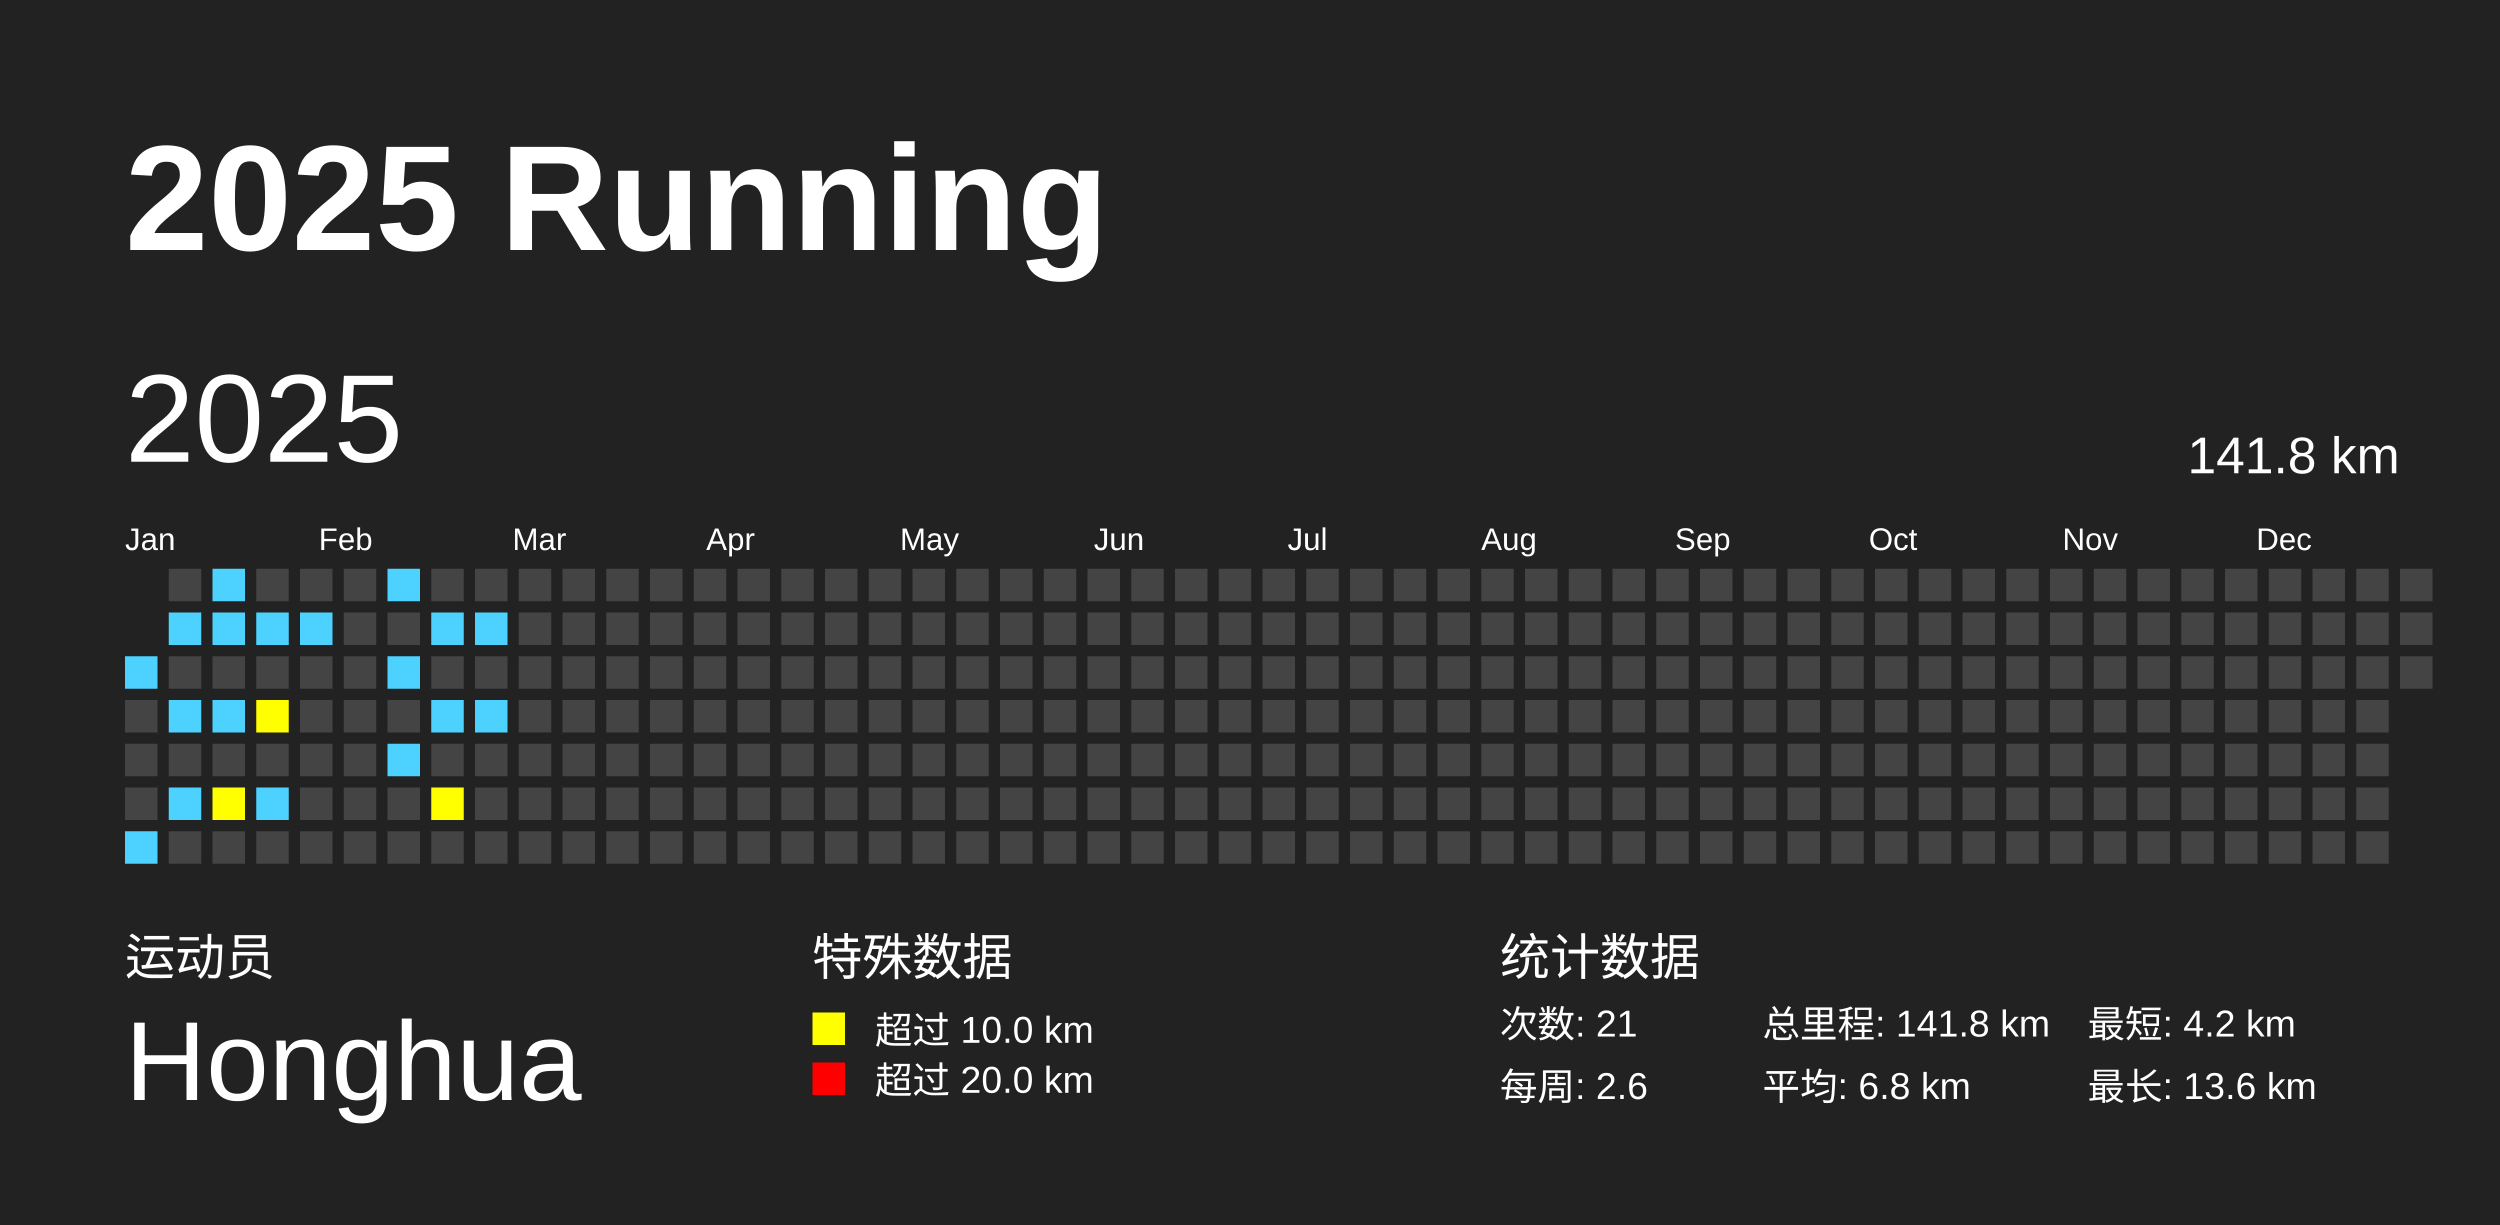
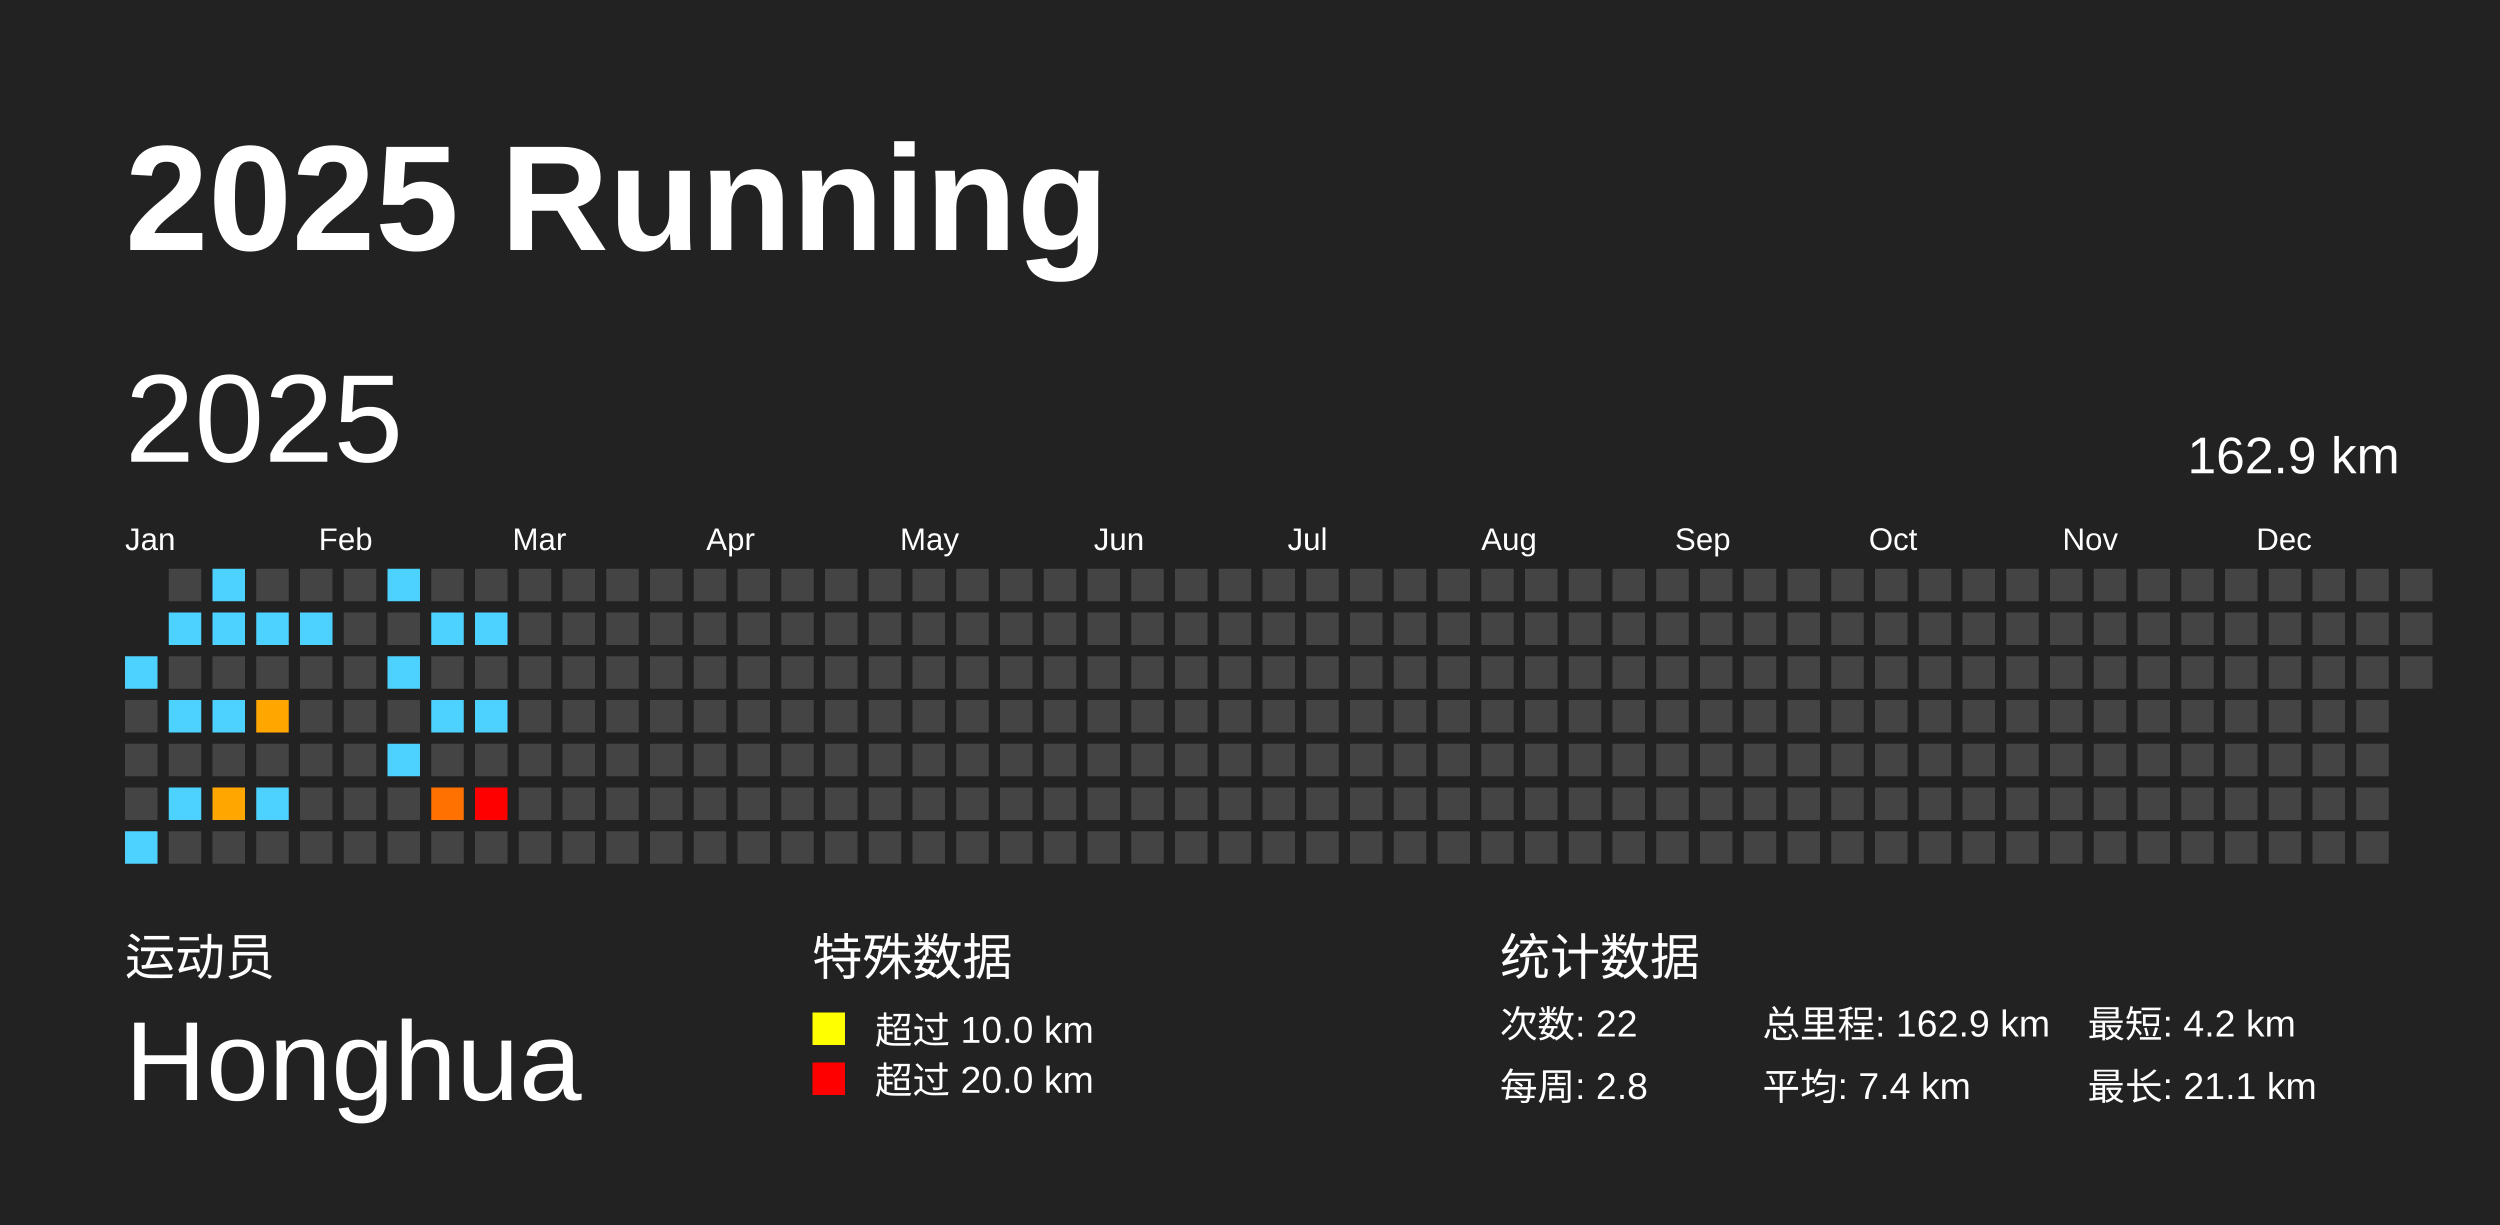
<svg xmlns="http://www.w3.org/2000/svg" baseProfile="full" height="98mm" version="1.1" viewBox="0,0,200,98" width="200mm">
  <defs />
  <rect fill="#222222" height="98" width="200" x="0" y="0" />
  <text fill="#FFFFFF" style="font-size:12px; font-family:Arial; font-weight:bold;" x="10" y="20">2025 Running</text>
  <text fill="#FFFFFF" style="font-size:4px; font-family:Arial" x="10" y="78">运动员</text>
  <text fill="#FFFFFF" style="font-size:9px; font-family:Arial" x="10" y="88">Honghua</text>
  <text fill="#FFFFFF" style="font-size:4px; font-family:Arial" x="65" y="78">特殊数据</text>
  <rect fill="yellow" height="2.6" width="2.6" x="65" y="81" />
  <text fill="#FFFFFF" style="font-size:3px; font-family:Arial" x="70" y="83.5">超过 10.0 km</text>
  <rect fill="red" height="2.6" width="2.6" x="65" y="85" />
  <text fill="#FFFFFF" style="font-size:3px; font-family:Arial" x="70" y="87.5">超过 20.0 km</text>
  <text fill="#FFFFFF" style="font-size:4px; font-family:Arial" x="120" y="78">统计数据</text>
-   <text fill="#FFFFFF" style="font-size:3px; font-family:Arial" x="120" y="83">次数: 21</text>
-   <text fill="#FFFFFF" style="font-size:3px; font-family:Arial" x="120" y="88">每周: 2.6</text>
-   <text fill="#FFFFFF" style="font-size:3px; font-family:Arial" x="141" y="83">总里程: 141.8 km</text>
-   <text fill="#FFFFFF" style="font-size:3px; font-family:Arial" x="141" y="88">平均: 6.8 km</text>
+   <text fill="#FFFFFF" style="font-size:3px; font-family:Arial" x="120" y="83">次数: 22</text>
+   <text fill="#FFFFFF" style="font-size:3px; font-family:Arial" x="120" y="88">每周: 2.8</text>
+   <text fill="#FFFFFF" style="font-size:3px; font-family:Arial" x="141" y="83">总里程: 162.9 km</text>
+   <text fill="#FFFFFF" style="font-size:3px; font-family:Arial" x="141" y="88">平均: 7.4 km</text>
  <text fill="#FFFFFF" style="font-size:3px; font-family:Arial" x="167" y="83">最短: 4.2 km</text>
-   <text fill="#FFFFFF" style="font-size:3px; font-family:Arial" x="167" y="88">最长: 13.6 km</text>
+   <text fill="#FFFFFF" style="font-size:3px; font-family:Arial" x="167" y="88">最长: 21.1 km</text>
  <text dominant-baseline="hanging" fill="#FFFFFF" style="font-size:10.0px; font-family:Arial;" x="10" y="30">2025</text>
-   <text dominant-baseline="hanging" fill="#FFFFFF" style="font-size:4.125px; font-family:Arial;" x="175" y="35">141.8 km</text>
+   <text dominant-baseline="hanging" fill="#FFFFFF" style="font-size:4.125px; font-family:Arial;" x="175" y="35">162.9 km</text>
  <text fill="#FFFFFF" style="font-size:2.5px; font-family:Arial" x="10.0" y="44">Jan</text>
  <text fill="#FFFFFF" style="font-size:2.5px; font-family:Arial" x="25.5" y="44">Feb</text>
  <text fill="#FFFFFF" style="font-size:2.5px; font-family:Arial" x="41.0" y="44">Mar</text>
  <text fill="#FFFFFF" style="font-size:2.5px; font-family:Arial" x="56.5" y="44">Apr</text>
  <text fill="#FFFFFF" style="font-size:2.5px; font-family:Arial" x="72.0" y="44">May</text>
  <text fill="#FFFFFF" style="font-size:2.5px; font-family:Arial" x="87.5" y="44">Jun</text>
  <text fill="#FFFFFF" style="font-size:2.5px; font-family:Arial" x="103.0" y="44">Jul</text>
  <text fill="#FFFFFF" style="font-size:2.5px; font-family:Arial" x="118.5" y="44">Aug</text>
  <text fill="#FFFFFF" style="font-size:2.5px; font-family:Arial" x="134.0" y="44">Sep</text>
  <text fill="#FFFFFF" style="font-size:2.5px; font-family:Arial" x="149.5" y="44">Oct</text>
  <text fill="#FFFFFF" style="font-size:2.5px; font-family:Arial" x="165.0" y="44">Nov</text>
  <text fill="#FFFFFF" style="font-size:2.5px; font-family:Arial" x="180.5" y="44">Dec</text>
-   <rect fill="#4DD2FF" height="2.6" width="2.6" x="10.0" y="52.5" />
+   <rect fill="#4dd2ff" height="2.6" width="2.6" x="10.0" y="52.5" />
  <rect fill="#444444" height="2.6" width="2.6" x="10.0" y="56.0" />
  <rect fill="#444444" height="2.6" width="2.6" x="10.0" y="59.5" />
  <rect fill="#444444" height="2.6" width="2.6" x="10.0" y="63.0" />
-   <rect fill="#4DD2FF" height="2.6" width="2.6" x="10.0" y="66.5" />
+   <rect fill="#4dd2ff" height="2.6" width="2.6" x="10.0" y="66.5" />
  <rect fill="#444444" height="2.6" width="2.6" x="13.5" y="45.5" />
-   <rect fill="#4DD2FF" height="2.6" width="2.6" x="13.5" y="49.0" />
+   <rect fill="#4dd2ff" height="2.6" width="2.6" x="13.5" y="49.0" />
  <rect fill="#444444" height="2.6" width="2.6" x="13.5" y="52.5" />
-   <rect fill="#4DD2FF" height="2.6" width="2.6" x="13.5" y="56.0" />
+   <rect fill="#4dd2ff" height="2.6" width="2.6" x="13.5" y="56.0" />
  <rect fill="#444444" height="2.6" width="2.6" x="13.5" y="59.5" />
-   <rect fill="#4DD2FF" height="2.6" width="2.6" x="13.5" y="63.0" />
+   <rect fill="#4dd2ff" height="2.6" width="2.6" x="13.5" y="63.0" />
  <rect fill="#444444" height="2.6" width="2.6" x="13.5" y="66.5" />
-   <rect fill="#4DD2FF" height="2.6" width="2.6" x="17.0" y="45.5" />
-   <rect fill="#4DD2FF" height="2.6" width="2.6" x="17.0" y="49.0" />
+   <rect fill="#4dd2ff" height="2.6" width="2.6" x="17.0" y="45.5" />
+   <rect fill="#4dd2ff" height="2.6" width="2.6" x="17.0" y="49.0" />
  <rect fill="#444444" height="2.6" width="2.6" x="17.0" y="52.5" />
-   <rect fill="#4DD2FF" height="2.6" width="2.6" x="17.0" y="56.0" />
+   <rect fill="#4dd2ff" height="2.6" width="2.6" x="17.0" y="56.0" />
  <rect fill="#444444" height="2.6" width="2.6" x="17.0" y="59.5" />
-   <rect fill="yellow" height="2.6" width="2.6" x="17.0" y="63.0" />
+   <rect fill="#ffa600" height="2.6" width="2.6" x="17.0" y="63.0" />
  <rect fill="#444444" height="2.6" width="2.6" x="17.0" y="66.5" />
  <rect fill="#444444" height="2.6" width="2.6" x="20.5" y="45.5" />
-   <rect fill="#4DD2FF" height="2.6" width="2.6" x="20.5" y="49.0" />
+   <rect fill="#4dd2ff" height="2.6" width="2.6" x="20.5" y="49.0" />
  <rect fill="#444444" height="2.6" width="2.6" x="20.5" y="52.5" />
-   <rect fill="yellow" height="2.6" width="2.6" x="20.5" y="56.0" />
+   <rect fill="#ffa600" height="2.6" width="2.6" x="20.5" y="56.0" />
  <rect fill="#444444" height="2.6" width="2.6" x="20.5" y="59.5" />
-   <rect fill="#4DD2FF" height="2.6" width="2.6" x="20.5" y="63.0" />
+   <rect fill="#4dd2ff" height="2.6" width="2.6" x="20.5" y="63.0" />
  <rect fill="#444444" height="2.6" width="2.6" x="20.5" y="66.5" />
  <rect fill="#444444" height="2.6" width="2.6" x="24.0" y="45.5" />
-   <rect fill="#4DD2FF" height="2.6" width="2.6" x="24.0" y="49.0" />
+   <rect fill="#4dd2ff" height="2.6" width="2.6" x="24.0" y="49.0" />
  <rect fill="#444444" height="2.6" width="2.6" x="24.0" y="52.5" />
  <rect fill="#444444" height="2.6" width="2.6" x="24.0" y="56.0" />
  <rect fill="#444444" height="2.6" width="2.6" x="24.0" y="59.5" />
  <rect fill="#444444" height="2.6" width="2.6" x="24.0" y="63.0" />
  <rect fill="#444444" height="2.6" width="2.6" x="24.0" y="66.5" />
  <rect fill="#444444" height="2.6" width="2.6" x="27.5" y="45.5" />
  <rect fill="#444444" height="2.6" width="2.6" x="27.5" y="49.0" />
  <rect fill="#444444" height="2.6" width="2.6" x="27.5" y="52.5" />
  <rect fill="#444444" height="2.6" width="2.6" x="27.5" y="56.0" />
  <rect fill="#444444" height="2.6" width="2.6" x="27.5" y="59.5" />
  <rect fill="#444444" height="2.6" width="2.6" x="27.5" y="63.0" />
  <rect fill="#444444" height="2.6" width="2.6" x="27.5" y="66.5" />
-   <rect fill="#4DD2FF" height="2.6" width="2.6" x="31.0" y="45.5" />
+   <rect fill="#4dd2ff" height="2.6" width="2.6" x="31.0" y="45.5" />
  <rect fill="#444444" height="2.6" width="2.6" x="31.0" y="49.0" />
-   <rect fill="#4DD2FF" height="2.6" width="2.6" x="31.0" y="52.5" />
+   <rect fill="#4dd2ff" height="2.6" width="2.6" x="31.0" y="52.5" />
  <rect fill="#444444" height="2.6" width="2.6" x="31.0" y="56.0" />
-   <rect fill="#4DD2FF" height="2.6" width="2.6" x="31.0" y="59.5" />
+   <rect fill="#4dd2ff" height="2.6" width="2.6" x="31.0" y="59.5" />
  <rect fill="#444444" height="2.6" width="2.6" x="31.0" y="63.0" />
  <rect fill="#444444" height="2.6" width="2.6" x="31.0" y="66.5" />
  <rect fill="#444444" height="2.6" width="2.6" x="34.5" y="45.5" />
-   <rect fill="#4DD2FF" height="2.6" width="2.6" x="34.5" y="49.0" />
+   <rect fill="#4dd2ff" height="2.6" width="2.6" x="34.5" y="49.0" />
  <rect fill="#444444" height="2.6" width="2.6" x="34.5" y="52.5" />
-   <rect fill="#4DD2FF" height="2.6" width="2.6" x="34.5" y="56.0" />
+   <rect fill="#4dd2ff" height="2.6" width="2.6" x="34.5" y="56.0" />
  <rect fill="#444444" height="2.6" width="2.6" x="34.5" y="59.5" />
-   <rect fill="yellow" height="2.6" width="2.6" x="34.5" y="63.0" />
+   <rect fill="#ff7100" height="2.6" width="2.6" x="34.5" y="63.0" />
  <rect fill="#444444" height="2.6" width="2.6" x="34.5" y="66.5" />
  <rect fill="#444444" height="2.6" width="2.6" x="38.0" y="45.5" />
-   <rect fill="#4DD2FF" height="2.6" width="2.6" x="38.0" y="49.0" />
+   <rect fill="#4dd2ff" height="2.6" width="2.6" x="38.0" y="49.0" />
  <rect fill="#444444" height="2.6" width="2.6" x="38.0" y="52.5" />
-   <rect fill="#4DD2FF" height="2.6" width="2.6" x="38.0" y="56.0" />
+   <rect fill="#4dd2ff" height="2.6" width="2.6" x="38.0" y="56.0" />
  <rect fill="#444444" height="2.6" width="2.6" x="38.0" y="59.5" />
-   <rect fill="#444444" height="2.6" width="2.6" x="38.0" y="63.0" />
+   <rect fill="red" height="2.6" width="2.6" x="38.0" y="63.0" />
  <rect fill="#444444" height="2.6" width="2.6" x="38.0" y="66.5" />
  <rect fill="#444444" height="2.6" width="2.6" x="41.5" y="45.5" />
  <rect fill="#444444" height="2.6" width="2.6" x="41.5" y="49.0" />
  <rect fill="#444444" height="2.6" width="2.6" x="41.5" y="52.5" />
  <rect fill="#444444" height="2.6" width="2.6" x="41.5" y="56.0" />
  <rect fill="#444444" height="2.6" width="2.6" x="41.5" y="59.5" />
  <rect fill="#444444" height="2.6" width="2.6" x="41.5" y="63.0" />
  <rect fill="#444444" height="2.6" width="2.6" x="41.5" y="66.5" />
  <rect fill="#444444" height="2.6" width="2.6" x="45.0" y="45.5" />
  <rect fill="#444444" height="2.6" width="2.6" x="45.0" y="49.0" />
  <rect fill="#444444" height="2.6" width="2.6" x="45.0" y="52.5" />
  <rect fill="#444444" height="2.6" width="2.6" x="45.0" y="56.0" />
  <rect fill="#444444" height="2.6" width="2.6" x="45.0" y="59.5" />
  <rect fill="#444444" height="2.6" width="2.6" x="45.0" y="63.0" />
  <rect fill="#444444" height="2.6" width="2.6" x="45.0" y="66.5" />
  <rect fill="#444444" height="2.6" width="2.6" x="48.5" y="45.5" />
  <rect fill="#444444" height="2.6" width="2.6" x="48.5" y="49.0" />
  <rect fill="#444444" height="2.6" width="2.6" x="48.5" y="52.5" />
  <rect fill="#444444" height="2.6" width="2.6" x="48.5" y="56.0" />
  <rect fill="#444444" height="2.6" width="2.6" x="48.5" y="59.5" />
  <rect fill="#444444" height="2.6" width="2.6" x="48.5" y="63.0" />
  <rect fill="#444444" height="2.6" width="2.6" x="48.5" y="66.5" />
  <rect fill="#444444" height="2.6" width="2.6" x="52.0" y="45.5" />
  <rect fill="#444444" height="2.6" width="2.6" x="52.0" y="49.0" />
  <rect fill="#444444" height="2.6" width="2.6" x="52.0" y="52.5" />
  <rect fill="#444444" height="2.6" width="2.6" x="52.0" y="56.0" />
  <rect fill="#444444" height="2.6" width="2.6" x="52.0" y="59.5" />
  <rect fill="#444444" height="2.6" width="2.6" x="52.0" y="63.0" />
  <rect fill="#444444" height="2.6" width="2.6" x="52.0" y="66.5" />
  <rect fill="#444444" height="2.6" width="2.6" x="55.5" y="45.5" />
  <rect fill="#444444" height="2.6" width="2.6" x="55.5" y="49.0" />
  <rect fill="#444444" height="2.6" width="2.6" x="55.5" y="52.5" />
  <rect fill="#444444" height="2.6" width="2.6" x="55.5" y="56.0" />
  <rect fill="#444444" height="2.6" width="2.6" x="55.5" y="59.5" />
  <rect fill="#444444" height="2.6" width="2.6" x="55.5" y="63.0" />
  <rect fill="#444444" height="2.6" width="2.6" x="55.5" y="66.5" />
  <rect fill="#444444" height="2.6" width="2.6" x="59.0" y="45.5" />
  <rect fill="#444444" height="2.6" width="2.6" x="59.0" y="49.0" />
  <rect fill="#444444" height="2.6" width="2.6" x="59.0" y="52.5" />
  <rect fill="#444444" height="2.6" width="2.6" x="59.0" y="56.0" />
  <rect fill="#444444" height="2.6" width="2.6" x="59.0" y="59.5" />
  <rect fill="#444444" height="2.6" width="2.6" x="59.0" y="63.0" />
  <rect fill="#444444" height="2.6" width="2.6" x="59.0" y="66.5" />
  <rect fill="#444444" height="2.6" width="2.6" x="62.5" y="45.5" />
  <rect fill="#444444" height="2.6" width="2.6" x="62.5" y="49.0" />
  <rect fill="#444444" height="2.6" width="2.6" x="62.5" y="52.5" />
  <rect fill="#444444" height="2.6" width="2.6" x="62.5" y="56.0" />
  <rect fill="#444444" height="2.6" width="2.6" x="62.5" y="59.5" />
  <rect fill="#444444" height="2.6" width="2.6" x="62.5" y="63.0" />
  <rect fill="#444444" height="2.6" width="2.6" x="62.5" y="66.5" />
  <rect fill="#444444" height="2.6" width="2.6" x="66.0" y="45.5" />
  <rect fill="#444444" height="2.6" width="2.6" x="66.0" y="49.0" />
  <rect fill="#444444" height="2.6" width="2.6" x="66.0" y="52.5" />
  <rect fill="#444444" height="2.6" width="2.6" x="66.0" y="56.0" />
  <rect fill="#444444" height="2.6" width="2.6" x="66.0" y="59.5" />
  <rect fill="#444444" height="2.6" width="2.6" x="66.0" y="63.0" />
  <rect fill="#444444" height="2.6" width="2.6" x="66.0" y="66.5" />
  <rect fill="#444444" height="2.6" width="2.6" x="69.5" y="45.5" />
  <rect fill="#444444" height="2.6" width="2.6" x="69.5" y="49.0" />
  <rect fill="#444444" height="2.6" width="2.6" x="69.5" y="52.5" />
  <rect fill="#444444" height="2.6" width="2.6" x="69.5" y="56.0" />
  <rect fill="#444444" height="2.6" width="2.6" x="69.5" y="59.5" />
  <rect fill="#444444" height="2.6" width="2.6" x="69.5" y="63.0" />
  <rect fill="#444444" height="2.6" width="2.6" x="69.5" y="66.5" />
  <rect fill="#444444" height="2.6" width="2.6" x="73.0" y="45.5" />
  <rect fill="#444444" height="2.6" width="2.6" x="73.0" y="49.0" />
  <rect fill="#444444" height="2.6" width="2.6" x="73.0" y="52.5" />
  <rect fill="#444444" height="2.6" width="2.6" x="73.0" y="56.0" />
  <rect fill="#444444" height="2.6" width="2.6" x="73.0" y="59.5" />
  <rect fill="#444444" height="2.6" width="2.6" x="73.0" y="63.0" />
  <rect fill="#444444" height="2.6" width="2.6" x="73.0" y="66.5" />
  <rect fill="#444444" height="2.6" width="2.6" x="76.5" y="45.5" />
  <rect fill="#444444" height="2.6" width="2.6" x="76.5" y="49.0" />
  <rect fill="#444444" height="2.6" width="2.6" x="76.5" y="52.5" />
  <rect fill="#444444" height="2.6" width="2.6" x="76.5" y="56.0" />
  <rect fill="#444444" height="2.6" width="2.6" x="76.5" y="59.5" />
  <rect fill="#444444" height="2.6" width="2.6" x="76.5" y="63.0" />
  <rect fill="#444444" height="2.6" width="2.6" x="76.5" y="66.5" />
  <rect fill="#444444" height="2.6" width="2.6" x="80.0" y="45.5" />
  <rect fill="#444444" height="2.6" width="2.6" x="80.0" y="49.0" />
  <rect fill="#444444" height="2.6" width="2.6" x="80.0" y="52.5" />
  <rect fill="#444444" height="2.6" width="2.6" x="80.0" y="56.0" />
  <rect fill="#444444" height="2.6" width="2.6" x="80.0" y="59.5" />
  <rect fill="#444444" height="2.6" width="2.6" x="80.0" y="63.0" />
  <rect fill="#444444" height="2.6" width="2.6" x="80.0" y="66.5" />
  <rect fill="#444444" height="2.6" width="2.6" x="83.5" y="45.5" />
  <rect fill="#444444" height="2.6" width="2.6" x="83.5" y="49.0" />
  <rect fill="#444444" height="2.6" width="2.6" x="83.5" y="52.5" />
  <rect fill="#444444" height="2.6" width="2.6" x="83.5" y="56.0" />
  <rect fill="#444444" height="2.6" width="2.6" x="83.5" y="59.5" />
  <rect fill="#444444" height="2.6" width="2.6" x="83.5" y="63.0" />
  <rect fill="#444444" height="2.6" width="2.6" x="83.5" y="66.5" />
  <rect fill="#444444" height="2.6" width="2.6" x="87.0" y="45.5" />
  <rect fill="#444444" height="2.6" width="2.6" x="87.0" y="49.0" />
  <rect fill="#444444" height="2.6" width="2.6" x="87.0" y="52.5" />
  <rect fill="#444444" height="2.6" width="2.6" x="87.0" y="56.0" />
  <rect fill="#444444" height="2.6" width="2.6" x="87.0" y="59.5" />
  <rect fill="#444444" height="2.6" width="2.6" x="87.0" y="63.0" />
  <rect fill="#444444" height="2.6" width="2.6" x="87.0" y="66.5" />
  <rect fill="#444444" height="2.6" width="2.6" x="90.5" y="45.5" />
  <rect fill="#444444" height="2.6" width="2.6" x="90.5" y="49.0" />
  <rect fill="#444444" height="2.6" width="2.6" x="90.5" y="52.5" />
  <rect fill="#444444" height="2.6" width="2.6" x="90.5" y="56.0" />
  <rect fill="#444444" height="2.6" width="2.6" x="90.5" y="59.5" />
  <rect fill="#444444" height="2.6" width="2.6" x="90.5" y="63.0" />
  <rect fill="#444444" height="2.6" width="2.6" x="90.5" y="66.5" />
  <rect fill="#444444" height="2.6" width="2.6" x="94.0" y="45.5" />
  <rect fill="#444444" height="2.6" width="2.6" x="94.0" y="49.0" />
  <rect fill="#444444" height="2.6" width="2.6" x="94.0" y="52.5" />
  <rect fill="#444444" height="2.6" width="2.6" x="94.0" y="56.0" />
  <rect fill="#444444" height="2.6" width="2.6" x="94.0" y="59.5" />
  <rect fill="#444444" height="2.6" width="2.6" x="94.0" y="63.0" />
  <rect fill="#444444" height="2.6" width="2.6" x="94.0" y="66.5" />
  <rect fill="#444444" height="2.6" width="2.6" x="97.5" y="45.5" />
  <rect fill="#444444" height="2.6" width="2.6" x="97.5" y="49.0" />
  <rect fill="#444444" height="2.6" width="2.6" x="97.5" y="52.5" />
  <rect fill="#444444" height="2.6" width="2.6" x="97.5" y="56.0" />
  <rect fill="#444444" height="2.6" width="2.6" x="97.5" y="59.5" />
  <rect fill="#444444" height="2.6" width="2.6" x="97.5" y="63.0" />
  <rect fill="#444444" height="2.6" width="2.6" x="97.5" y="66.5" />
  <rect fill="#444444" height="2.6" width="2.6" x="101.0" y="45.5" />
  <rect fill="#444444" height="2.6" width="2.6" x="101.0" y="49.0" />
  <rect fill="#444444" height="2.6" width="2.6" x="101.0" y="52.5" />
  <rect fill="#444444" height="2.6" width="2.6" x="101.0" y="56.0" />
  <rect fill="#444444" height="2.6" width="2.6" x="101.0" y="59.5" />
  <rect fill="#444444" height="2.6" width="2.6" x="101.0" y="63.0" />
  <rect fill="#444444" height="2.6" width="2.6" x="101.0" y="66.5" />
  <rect fill="#444444" height="2.6" width="2.6" x="104.5" y="45.5" />
  <rect fill="#444444" height="2.6" width="2.6" x="104.5" y="49.0" />
  <rect fill="#444444" height="2.6" width="2.6" x="104.5" y="52.5" />
  <rect fill="#444444" height="2.6" width="2.6" x="104.5" y="56.0" />
  <rect fill="#444444" height="2.6" width="2.6" x="104.5" y="59.5" />
  <rect fill="#444444" height="2.6" width="2.6" x="104.5" y="63.0" />
  <rect fill="#444444" height="2.6" width="2.6" x="104.5" y="66.5" />
  <rect fill="#444444" height="2.6" width="2.6" x="108.0" y="45.5" />
  <rect fill="#444444" height="2.6" width="2.6" x="108.0" y="49.0" />
  <rect fill="#444444" height="2.6" width="2.6" x="108.0" y="52.5" />
  <rect fill="#444444" height="2.6" width="2.6" x="108.0" y="56.0" />
  <rect fill="#444444" height="2.6" width="2.6" x="108.0" y="59.5" />
  <rect fill="#444444" height="2.6" width="2.6" x="108.0" y="63.0" />
  <rect fill="#444444" height="2.6" width="2.6" x="108.0" y="66.5" />
  <rect fill="#444444" height="2.6" width="2.6" x="111.5" y="45.5" />
  <rect fill="#444444" height="2.6" width="2.6" x="111.5" y="49.0" />
  <rect fill="#444444" height="2.6" width="2.6" x="111.5" y="52.5" />
  <rect fill="#444444" height="2.6" width="2.6" x="111.5" y="56.0" />
  <rect fill="#444444" height="2.6" width="2.6" x="111.5" y="59.5" />
  <rect fill="#444444" height="2.6" width="2.6" x="111.5" y="63.0" />
  <rect fill="#444444" height="2.6" width="2.6" x="111.5" y="66.5" />
  <rect fill="#444444" height="2.6" width="2.6" x="115.0" y="45.5" />
  <rect fill="#444444" height="2.6" width="2.6" x="115.0" y="49.0" />
  <rect fill="#444444" height="2.6" width="2.6" x="115.0" y="52.5" />
  <rect fill="#444444" height="2.6" width="2.6" x="115.0" y="56.0" />
  <rect fill="#444444" height="2.6" width="2.6" x="115.0" y="59.5" />
  <rect fill="#444444" height="2.6" width="2.6" x="115.0" y="63.0" />
  <rect fill="#444444" height="2.6" width="2.6" x="115.0" y="66.5" />
  <rect fill="#444444" height="2.6" width="2.6" x="118.5" y="45.5" />
  <rect fill="#444444" height="2.6" width="2.6" x="118.5" y="49.0" />
  <rect fill="#444444" height="2.6" width="2.6" x="118.5" y="52.5" />
  <rect fill="#444444" height="2.6" width="2.6" x="118.5" y="56.0" />
  <rect fill="#444444" height="2.6" width="2.6" x="118.5" y="59.5" />
  <rect fill="#444444" height="2.6" width="2.6" x="118.5" y="63.0" />
  <rect fill="#444444" height="2.6" width="2.6" x="118.5" y="66.5" />
  <rect fill="#444444" height="2.6" width="2.6" x="122.0" y="45.5" />
  <rect fill="#444444" height="2.6" width="2.6" x="122.0" y="49.0" />
  <rect fill="#444444" height="2.6" width="2.6" x="122.0" y="52.5" />
  <rect fill="#444444" height="2.6" width="2.6" x="122.0" y="56.0" />
  <rect fill="#444444" height="2.6" width="2.6" x="122.0" y="59.5" />
  <rect fill="#444444" height="2.6" width="2.6" x="122.0" y="63.0" />
  <rect fill="#444444" height="2.6" width="2.6" x="122.0" y="66.5" />
  <rect fill="#444444" height="2.6" width="2.6" x="125.5" y="45.5" />
  <rect fill="#444444" height="2.6" width="2.6" x="125.5" y="49.0" />
  <rect fill="#444444" height="2.6" width="2.6" x="125.5" y="52.5" />
  <rect fill="#444444" height="2.6" width="2.6" x="125.5" y="56.0" />
  <rect fill="#444444" height="2.6" width="2.6" x="125.5" y="59.5" />
  <rect fill="#444444" height="2.6" width="2.6" x="125.5" y="63.0" />
  <rect fill="#444444" height="2.6" width="2.6" x="125.5" y="66.5" />
  <rect fill="#444444" height="2.6" width="2.6" x="129.0" y="45.5" />
  <rect fill="#444444" height="2.6" width="2.6" x="129.0" y="49.0" />
  <rect fill="#444444" height="2.6" width="2.6" x="129.0" y="52.5" />
  <rect fill="#444444" height="2.6" width="2.6" x="129.0" y="56.0" />
  <rect fill="#444444" height="2.6" width="2.6" x="129.0" y="59.5" />
  <rect fill="#444444" height="2.6" width="2.6" x="129.0" y="63.0" />
  <rect fill="#444444" height="2.6" width="2.6" x="129.0" y="66.5" />
  <rect fill="#444444" height="2.6" width="2.6" x="132.5" y="45.5" />
  <rect fill="#444444" height="2.6" width="2.6" x="132.5" y="49.0" />
  <rect fill="#444444" height="2.6" width="2.6" x="132.5" y="52.5" />
  <rect fill="#444444" height="2.6" width="2.6" x="132.5" y="56.0" />
  <rect fill="#444444" height="2.6" width="2.6" x="132.5" y="59.5" />
  <rect fill="#444444" height="2.6" width="2.6" x="132.5" y="63.0" />
  <rect fill="#444444" height="2.6" width="2.6" x="132.5" y="66.5" />
  <rect fill="#444444" height="2.6" width="2.6" x="136.0" y="45.5" />
  <rect fill="#444444" height="2.6" width="2.6" x="136.0" y="49.0" />
  <rect fill="#444444" height="2.6" width="2.6" x="136.0" y="52.5" />
  <rect fill="#444444" height="2.6" width="2.6" x="136.0" y="56.0" />
  <rect fill="#444444" height="2.6" width="2.6" x="136.0" y="59.5" />
  <rect fill="#444444" height="2.6" width="2.6" x="136.0" y="63.0" />
  <rect fill="#444444" height="2.6" width="2.6" x="136.0" y="66.5" />
  <rect fill="#444444" height="2.6" width="2.6" x="139.5" y="45.5" />
  <rect fill="#444444" height="2.6" width="2.6" x="139.5" y="49.0" />
  <rect fill="#444444" height="2.6" width="2.6" x="139.5" y="52.5" />
  <rect fill="#444444" height="2.6" width="2.6" x="139.5" y="56.0" />
  <rect fill="#444444" height="2.6" width="2.6" x="139.5" y="59.5" />
  <rect fill="#444444" height="2.6" width="2.6" x="139.5" y="63.0" />
  <rect fill="#444444" height="2.6" width="2.6" x="139.5" y="66.5" />
  <rect fill="#444444" height="2.6" width="2.6" x="143.0" y="45.5" />
  <rect fill="#444444" height="2.6" width="2.6" x="143.0" y="49.0" />
  <rect fill="#444444" height="2.6" width="2.6" x="143.0" y="52.5" />
  <rect fill="#444444" height="2.6" width="2.6" x="143.0" y="56.0" />
  <rect fill="#444444" height="2.6" width="2.6" x="143.0" y="59.5" />
  <rect fill="#444444" height="2.6" width="2.6" x="143.0" y="63.0" />
  <rect fill="#444444" height="2.6" width="2.6" x="143.0" y="66.5" />
  <rect fill="#444444" height="2.6" width="2.6" x="146.5" y="45.5" />
  <rect fill="#444444" height="2.6" width="2.6" x="146.5" y="49.0" />
  <rect fill="#444444" height="2.6" width="2.6" x="146.5" y="52.5" />
  <rect fill="#444444" height="2.6" width="2.6" x="146.5" y="56.0" />
  <rect fill="#444444" height="2.6" width="2.6" x="146.5" y="59.5" />
  <rect fill="#444444" height="2.6" width="2.6" x="146.5" y="63.0" />
  <rect fill="#444444" height="2.6" width="2.6" x="146.5" y="66.5" />
  <rect fill="#444444" height="2.6" width="2.6" x="150.0" y="45.5" />
  <rect fill="#444444" height="2.6" width="2.6" x="150.0" y="49.0" />
  <rect fill="#444444" height="2.6" width="2.6" x="150.0" y="52.5" />
  <rect fill="#444444" height="2.6" width="2.6" x="150.0" y="56.0" />
  <rect fill="#444444" height="2.6" width="2.6" x="150.0" y="59.5" />
  <rect fill="#444444" height="2.6" width="2.6" x="150.0" y="63.0" />
  <rect fill="#444444" height="2.6" width="2.6" x="150.0" y="66.5" />
  <rect fill="#444444" height="2.6" width="2.6" x="153.5" y="45.5" />
  <rect fill="#444444" height="2.6" width="2.6" x="153.5" y="49.0" />
  <rect fill="#444444" height="2.6" width="2.6" x="153.5" y="52.5" />
  <rect fill="#444444" height="2.6" width="2.6" x="153.5" y="56.0" />
  <rect fill="#444444" height="2.6" width="2.6" x="153.5" y="59.5" />
  <rect fill="#444444" height="2.6" width="2.6" x="153.5" y="63.0" />
  <rect fill="#444444" height="2.6" width="2.6" x="153.5" y="66.5" />
  <rect fill="#444444" height="2.6" width="2.6" x="157.0" y="45.5" />
  <rect fill="#444444" height="2.6" width="2.6" x="157.0" y="49.0" />
  <rect fill="#444444" height="2.6" width="2.6" x="157.0" y="52.5" />
  <rect fill="#444444" height="2.6" width="2.6" x="157.0" y="56.0" />
  <rect fill="#444444" height="2.6" width="2.6" x="157.0" y="59.5" />
  <rect fill="#444444" height="2.6" width="2.6" x="157.0" y="63.0" />
  <rect fill="#444444" height="2.6" width="2.6" x="157.0" y="66.5" />
  <rect fill="#444444" height="2.6" width="2.6" x="160.5" y="45.5" />
  <rect fill="#444444" height="2.6" width="2.6" x="160.5" y="49.0" />
  <rect fill="#444444" height="2.6" width="2.6" x="160.5" y="52.5" />
  <rect fill="#444444" height="2.6" width="2.6" x="160.5" y="56.0" />
  <rect fill="#444444" height="2.6" width="2.6" x="160.5" y="59.5" />
  <rect fill="#444444" height="2.6" width="2.6" x="160.5" y="63.0" />
  <rect fill="#444444" height="2.6" width="2.6" x="160.5" y="66.5" />
  <rect fill="#444444" height="2.6" width="2.6" x="164.0" y="45.5" />
  <rect fill="#444444" height="2.6" width="2.6" x="164.0" y="49.0" />
  <rect fill="#444444" height="2.6" width="2.6" x="164.0" y="52.5" />
  <rect fill="#444444" height="2.6" width="2.6" x="164.0" y="56.0" />
  <rect fill="#444444" height="2.6" width="2.6" x="164.0" y="59.5" />
  <rect fill="#444444" height="2.6" width="2.6" x="164.0" y="63.0" />
  <rect fill="#444444" height="2.6" width="2.6" x="164.0" y="66.5" />
  <rect fill="#444444" height="2.6" width="2.6" x="167.5" y="45.5" />
  <rect fill="#444444" height="2.6" width="2.6" x="167.5" y="49.0" />
  <rect fill="#444444" height="2.6" width="2.6" x="167.5" y="52.5" />
  <rect fill="#444444" height="2.6" width="2.6" x="167.5" y="56.0" />
  <rect fill="#444444" height="2.6" width="2.6" x="167.5" y="59.5" />
  <rect fill="#444444" height="2.6" width="2.6" x="167.5" y="63.0" />
  <rect fill="#444444" height="2.6" width="2.6" x="167.5" y="66.5" />
  <rect fill="#444444" height="2.6" width="2.6" x="171.0" y="45.5" />
  <rect fill="#444444" height="2.6" width="2.6" x="171.0" y="49.0" />
  <rect fill="#444444" height="2.6" width="2.6" x="171.0" y="52.5" />
  <rect fill="#444444" height="2.6" width="2.6" x="171.0" y="56.0" />
  <rect fill="#444444" height="2.6" width="2.6" x="171.0" y="59.5" />
  <rect fill="#444444" height="2.6" width="2.6" x="171.0" y="63.0" />
  <rect fill="#444444" height="2.6" width="2.6" x="171.0" y="66.5" />
  <rect fill="#444444" height="2.6" width="2.6" x="174.5" y="45.5" />
  <rect fill="#444444" height="2.6" width="2.6" x="174.5" y="49.0" />
  <rect fill="#444444" height="2.6" width="2.6" x="174.5" y="52.5" />
  <rect fill="#444444" height="2.6" width="2.6" x="174.5" y="56.0" />
  <rect fill="#444444" height="2.6" width="2.6" x="174.5" y="59.5" />
  <rect fill="#444444" height="2.6" width="2.6" x="174.5" y="63.0" />
  <rect fill="#444444" height="2.6" width="2.6" x="174.5" y="66.5" />
  <rect fill="#444444" height="2.6" width="2.6" x="178.0" y="45.5" />
  <rect fill="#444444" height="2.6" width="2.6" x="178.0" y="49.0" />
  <rect fill="#444444" height="2.6" width="2.6" x="178.0" y="52.5" />
  <rect fill="#444444" height="2.6" width="2.6" x="178.0" y="56.0" />
  <rect fill="#444444" height="2.6" width="2.6" x="178.0" y="59.5" />
  <rect fill="#444444" height="2.6" width="2.6" x="178.0" y="63.0" />
  <rect fill="#444444" height="2.6" width="2.6" x="178.0" y="66.5" />
  <rect fill="#444444" height="2.6" width="2.6" x="181.5" y="45.5" />
  <rect fill="#444444" height="2.6" width="2.6" x="181.5" y="49.0" />
  <rect fill="#444444" height="2.6" width="2.6" x="181.5" y="52.5" />
  <rect fill="#444444" height="2.6" width="2.6" x="181.5" y="56.0" />
  <rect fill="#444444" height="2.6" width="2.6" x="181.5" y="59.5" />
  <rect fill="#444444" height="2.6" width="2.6" x="181.5" y="63.0" />
  <rect fill="#444444" height="2.6" width="2.6" x="181.5" y="66.5" />
  <rect fill="#444444" height="2.6" width="2.6" x="185.0" y="45.5" />
  <rect fill="#444444" height="2.6" width="2.6" x="185.0" y="49.0" />
  <rect fill="#444444" height="2.6" width="2.6" x="185.0" y="52.5" />
  <rect fill="#444444" height="2.6" width="2.6" x="185.0" y="56.0" />
  <rect fill="#444444" height="2.6" width="2.6" x="185.0" y="59.5" />
  <rect fill="#444444" height="2.6" width="2.6" x="185.0" y="63.0" />
  <rect fill="#444444" height="2.6" width="2.6" x="185.0" y="66.5" />
  <rect fill="#444444" height="2.6" width="2.6" x="188.5" y="45.5" />
  <rect fill="#444444" height="2.6" width="2.6" x="188.5" y="49.0" />
  <rect fill="#444444" height="2.6" width="2.6" x="188.5" y="52.5" />
  <rect fill="#444444" height="2.6" width="2.6" x="188.5" y="56.0" />
  <rect fill="#444444" height="2.6" width="2.6" x="188.5" y="59.5" />
  <rect fill="#444444" height="2.6" width="2.6" x="188.5" y="63.0" />
  <rect fill="#444444" height="2.6" width="2.6" x="188.5" y="66.5" />
  <rect fill="#444444" height="2.6" width="2.6" x="192.0" y="45.5" />
  <rect fill="#444444" height="2.6" width="2.6" x="192.0" y="49.0" />
  <rect fill="#444444" height="2.6" width="2.6" x="192.0" y="52.5" />
</svg>
